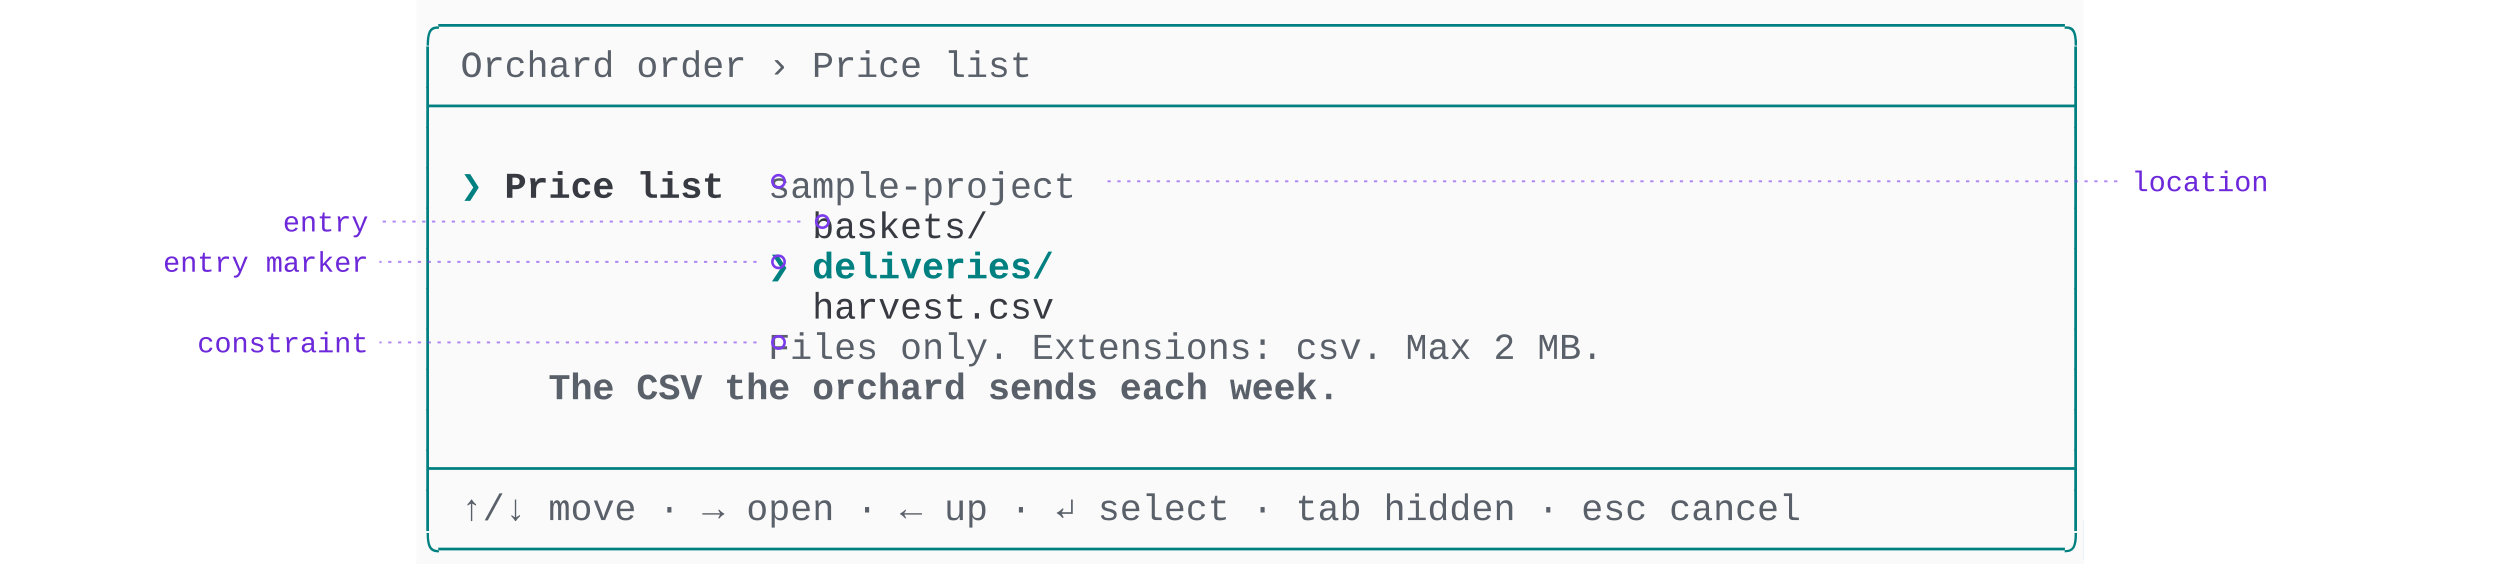
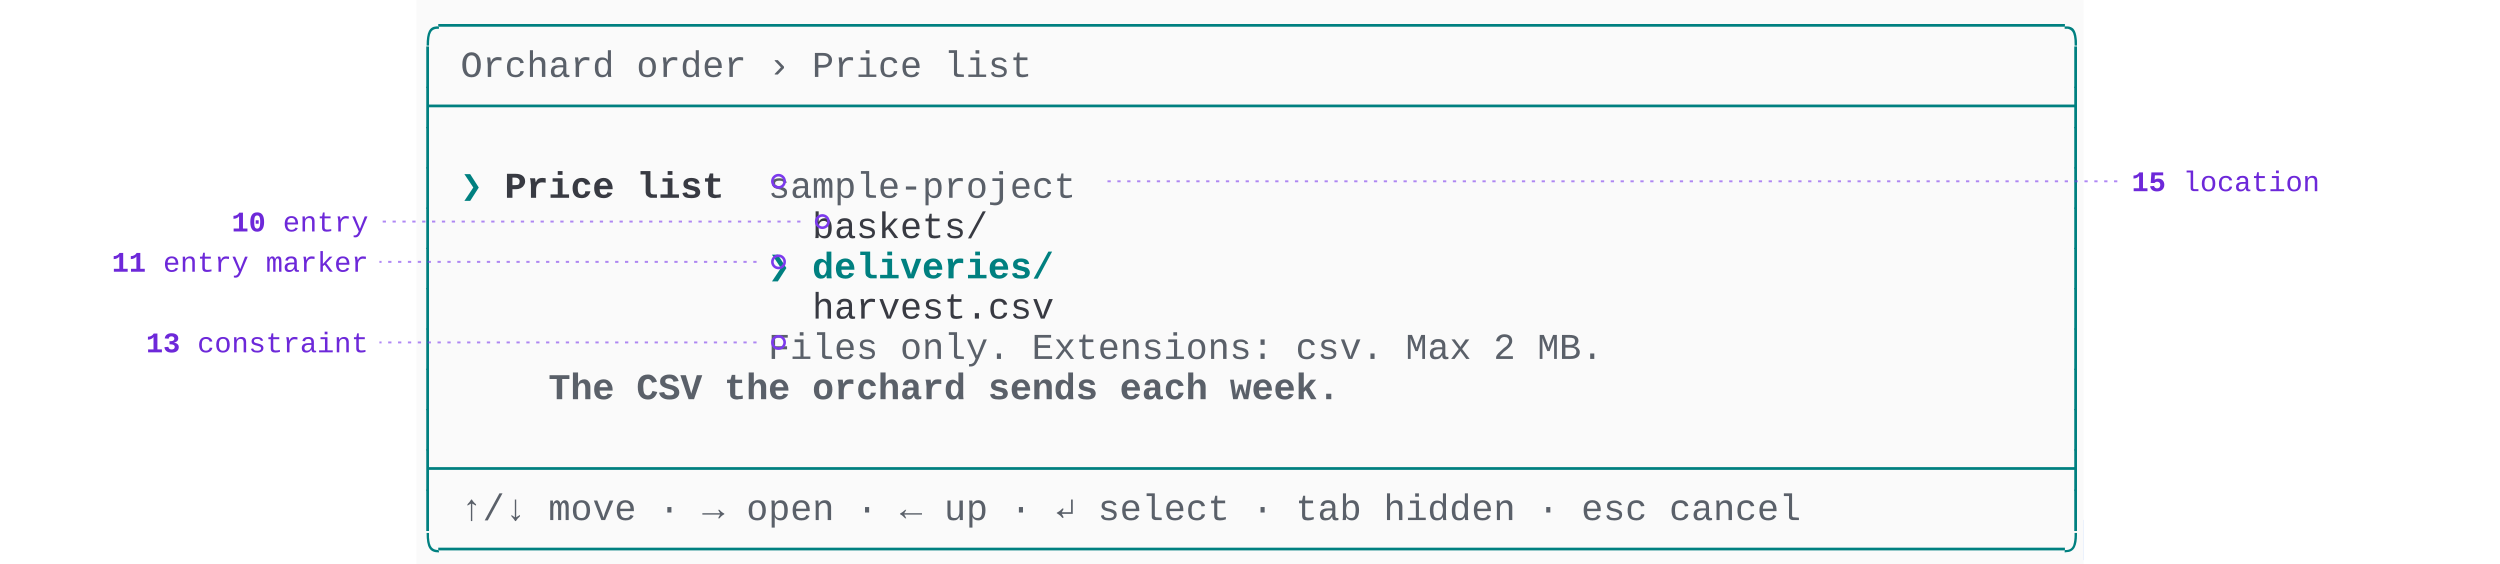
<svg xmlns="http://www.w3.org/2000/svg" xmlns:xlink="http://www.w3.org/1999/xlink" width="1140.00" height="257.18">
  <g transform="translate(190.00,0)">
    <svg width="760" height="257.18">
      <rect width="760" height="257.18" rx="0" ry="0" class="a" />
      <svg height="257.18" viewBox="0 0 76 25.718" width="760">
        <style>.a{fill:rgb(250,250,250)}.b{font-family:Consolas,"Courier New",Courier,"Liberation Mono",monospace}.c{fill:rgb(0,128,128);white-space:pre}.d{fill:transparent}.e{fill:rgb(82,139,255)}.f{fill:rgb(90,96,105);white-space:pre}.g{fill:rgb(0,128,128);font-weight:bold;white-space:pre}.h{fill:rgb(56,58,66);font-weight:bold;white-space:pre}.i{fill:rgb(56,58,66);white-space:pre}.j{fill:rgb(90,96,105);font-weight:bold;white-space:pre}</style>
        <g font-family="Consolas, &quot;Courier New&quot;, Courier, &quot;Liberation Mono&quot;, monospace" font-size="1.67" class="b">
          <defs>
            <symbol id="1">
              <text x="0" y="1.67" class="c" textLength="76.152" lengthAdjust="spacingAndGlyphs">├──────────────────────────────────────────────────────────────────────────┤</text>
            </symbol>
            <symbol id="2">
              <text x="0" y="1.67" class="c" textLength="1.002" lengthAdjust="spacingAndGlyphs">│</text>
              <text x="75.15" y="1.67" class="c" textLength="1.002" lengthAdjust="spacingAndGlyphs">│</text>
            </symbol>
            <symbol id="a">
              <rect height="14" width="76" x="0" y="0" class="d" />
            </symbol>
            <symbol id="b">
              <rect height="1.837" width="1.102" class="e" />
            </symbol>
          </defs>
          <rect height="25.718" width="76" class="a" />
          <svg x="0" y="0" width="76">
            <svg x="0">
              <use xlink:href="#a" />
              <use xlink:href="#b" x="75.996" y="23.706" />
              <text x="0" y="1.67" class="c" textLength="76.152" lengthAdjust="spacingAndGlyphs">╭──────────────────────────────────────────────────────────────────────────╮</text>
              <text x="0" y="3.507" class="c" textLength="1.002" lengthAdjust="spacingAndGlyphs">│</text>
              <text x="2.004" y="3.507" class="f" textLength="7.014" lengthAdjust="spacingAndGlyphs">Orchard</text>
              <text x="10.02" y="3.507" class="f" textLength="5.01" lengthAdjust="spacingAndGlyphs">order</text>
              <text x="16.032" y="3.507" class="f" textLength="1.002" lengthAdjust="spacingAndGlyphs">›</text>
              <text x="18.036" y="3.507" class="f" textLength="5.01" lengthAdjust="spacingAndGlyphs">Price</text>
              <text x="24.048" y="3.507" class="f" textLength="4.008" lengthAdjust="spacingAndGlyphs">list</text>
              <text x="75.15" y="3.507" class="c" textLength="1.002" lengthAdjust="spacingAndGlyphs">│</text>
              <use xlink:href="#1" y="3.674" />
              <use xlink:href="#2" y="5.511" />
              <text x="0" y="9.018" class="c" textLength="1.002" lengthAdjust="spacingAndGlyphs">│</text>
              <text x="2.004" y="9.018" class="g" textLength="1.002" lengthAdjust="spacingAndGlyphs">❯</text>
              <text x="4.008" y="9.018" class="h" textLength="5.01" lengthAdjust="spacingAndGlyphs">Price</text>
              <text x="10.02" y="9.018" class="h" textLength="4.008" lengthAdjust="spacingAndGlyphs">list</text>
              <text x="16.032" y="9.018" class="f" textLength="14.028" lengthAdjust="spacingAndGlyphs">sample-project</text>
              <text x="75.15" y="9.018" class="c" textLength="1.002" lengthAdjust="spacingAndGlyphs">│</text>
              <text x="0" y="10.855" class="c" textLength="1.002" lengthAdjust="spacingAndGlyphs">│</text>
              <text x="18.036" y="10.855" class="i" textLength="8.016" lengthAdjust="spacingAndGlyphs">baskets/</text>
              <text x="75.15" y="10.855" class="c" textLength="1.002" lengthAdjust="spacingAndGlyphs">│</text>
              <text x="0" y="12.692" class="c" textLength="1.002" lengthAdjust="spacingAndGlyphs">│</text>
              <text x="16.032" y="12.692" class="g" textLength="1.002" lengthAdjust="spacingAndGlyphs">❯</text>
              <text x="18.036" y="12.692" class="g" textLength="11.022" lengthAdjust="spacingAndGlyphs">deliveries/</text>
              <text x="75.15" y="12.692" class="c" textLength="1.002" lengthAdjust="spacingAndGlyphs">│</text>
              <text x="0" y="14.529" class="c" textLength="1.002" lengthAdjust="spacingAndGlyphs">│</text>
              <text x="18.036" y="14.529" class="i" textLength="11.022" lengthAdjust="spacingAndGlyphs">harvest.csv</text>
              <text x="75.15" y="14.529" class="c" textLength="1.002" lengthAdjust="spacingAndGlyphs">│</text>
              <text x="0" y="16.366" class="c" textLength="1.002" lengthAdjust="spacingAndGlyphs">│</text>
              <text x="16.032" y="16.366" class="f" textLength="5.01" lengthAdjust="spacingAndGlyphs">Files</text>
              <text x="22.044" y="16.366" class="f" textLength="5.01" lengthAdjust="spacingAndGlyphs">only.</text>
              <text x="28.056" y="16.366" class="f" textLength="11.022" lengthAdjust="spacingAndGlyphs">Extensions:</text>
              <text x="40.08" y="16.366" class="f" textLength="4.008" lengthAdjust="spacingAndGlyphs">csv.</text>
              <text x="45.09" y="16.366" class="f" textLength="3.006" lengthAdjust="spacingAndGlyphs">Max</text>
              <text x="49.098" y="16.366" class="f" textLength="1.002" lengthAdjust="spacingAndGlyphs">2</text>
              <text x="51.102" y="16.366" class="f" textLength="3.006" lengthAdjust="spacingAndGlyphs">MB.</text>
              <text x="75.15" y="16.366" class="c" textLength="1.002" lengthAdjust="spacingAndGlyphs">│</text>
              <text x="0" y="18.203" class="c" textLength="1.002" lengthAdjust="spacingAndGlyphs">│</text>
              <text x="6.012" y="18.203" class="j" textLength="3.006" lengthAdjust="spacingAndGlyphs">The</text>
              <text x="10.02" y="18.203" class="j" textLength="3.006" lengthAdjust="spacingAndGlyphs">CSV</text>
              <text x="14.028" y="18.203" class="j" textLength="3.006" lengthAdjust="spacingAndGlyphs">the</text>
              <text x="18.036" y="18.203" class="j" textLength="7.014" lengthAdjust="spacingAndGlyphs">orchard</text>
              <text x="26.052" y="18.203" class="j" textLength="5.01" lengthAdjust="spacingAndGlyphs">sends</text>
              <text x="32.064" y="18.203" class="j" textLength="4.008" lengthAdjust="spacingAndGlyphs">each</text>
              <text x="37.074" y="18.203" class="j" textLength="5.01" lengthAdjust="spacingAndGlyphs">week.</text>
              <text x="75.15" y="18.203" class="c" textLength="1.002" lengthAdjust="spacingAndGlyphs">│</text>
              <use xlink:href="#2" y="18.37" />
              <use xlink:href="#1" y="20.207" />
              <text x="0" y="23.714" class="c" textLength="1.002" lengthAdjust="spacingAndGlyphs">│</text>
              <text x="2.004" y="23.714" class="f" textLength="3.006" lengthAdjust="spacingAndGlyphs">↑/↓</text>
              <text x="6.012" y="23.714" class="f" textLength="4.008" lengthAdjust="spacingAndGlyphs">move</text>
              <text x="11.022" y="23.714" class="f" textLength="1.002" lengthAdjust="spacingAndGlyphs">·</text>
              <text x="13.026" y="23.714" class="f" textLength="1.002" lengthAdjust="spacingAndGlyphs">→</text>
              <text x="15.03" y="23.714" class="f" textLength="4.008" lengthAdjust="spacingAndGlyphs">open</text>
              <text x="20.04" y="23.714" class="f" textLength="1.002" lengthAdjust="spacingAndGlyphs">·</text>
              <text x="22.044" y="23.714" class="f" textLength="1.002" lengthAdjust="spacingAndGlyphs">←</text>
              <text x="24.048" y="23.714" class="f" textLength="2.004" lengthAdjust="spacingAndGlyphs">up</text>
              <text x="27.054" y="23.714" class="f" textLength="1.002" lengthAdjust="spacingAndGlyphs">·</text>
              <text x="29.058" y="23.714" class="f" textLength="1.002" lengthAdjust="spacingAndGlyphs">↵</text>
              <text x="31.062" y="23.714" class="f" textLength="6.012" lengthAdjust="spacingAndGlyphs">select</text>
              <text x="38.076" y="23.714" class="f" textLength="1.002" lengthAdjust="spacingAndGlyphs">·</text>
              <text x="40.08" y="23.714" class="f" textLength="3.006" lengthAdjust="spacingAndGlyphs">tab</text>
              <text x="44.088" y="23.714" class="f" textLength="6.012" lengthAdjust="spacingAndGlyphs">hidden</text>
              <text x="51.102" y="23.714" class="f" textLength="1.002" lengthAdjust="spacingAndGlyphs">·</text>
              <text x="53.106" y="23.714" class="f" textLength="3.006" lengthAdjust="spacingAndGlyphs">esc</text>
              <text x="57.114" y="23.714" class="f" textLength="6.012" lengthAdjust="spacingAndGlyphs">cancel</text>
              <text x="75.15" y="23.714" class="c" textLength="1.002" lengthAdjust="spacingAndGlyphs">│</text>
              <text x="0" y="25.551" class="c" textLength="76.152" lengthAdjust="spacingAndGlyphs">╰──────────────────────────────────────────────────────────────────────────╯</text>
            </svg>
          </svg>
        </g>
      </svg>
    </svg>
  </g>
  <g>
    <circle cx="355.00" cy="82.67" r="2.8" fill="none" stroke="rgb(124,58,237)" stroke-width="1.2" />
    <path d="M 505.00 82.67 L 958.00 82.67 L 967.00 82.67" fill="none" stroke="rgb(124,58,237)" stroke-width="0.9" stroke-linejoin="round" stroke-opacity="0.6" stroke-dasharray="1.5 3" />
-     <text x="972.00" y="87.17" text-anchor="start" fill="rgb(109,40,217)" font-family="Consolas, &quot;Courier New&quot;, Courier, monospace" font-size="13">location</text>
+     <text x="972.00" y="87.17" text-anchor="start" fill="rgb(109,40,217)" font-family="Consolas, &quot;Courier New&quot;, Courier, monospace" font-size="13">
+       <tspan font-weight="bold">15</tspan> location</text>
    <circle cx="375.00" cy="101.04" r="2.8" fill="none" stroke="rgb(124,58,237)" stroke-width="1.2" />
    <path d="M 365.00 101.04 L 182.00 101.04 L 173.00 101.04" fill="none" stroke="rgb(124,58,237)" stroke-width="0.9" stroke-linejoin="round" stroke-opacity="0.6" stroke-dasharray="1.5 3" />
-     <text x="168.00" y="105.54" text-anchor="end" fill="rgb(109,40,217)" font-family="Consolas, &quot;Courier New&quot;, Courier, monospace" font-size="13">entry</text>
+     <text x="168.00" y="105.54" text-anchor="end" fill="rgb(109,40,217)" font-family="Consolas, &quot;Courier New&quot;, Courier, monospace" font-size="13">
+       <tspan font-weight="bold">10</tspan> entry</text>
    <circle cx="355.00" cy="119.41" r="2.8" fill="none" stroke="rgb(124,58,237)" stroke-width="1.2" />
    <path d="M 345.00 119.41 L 182.00 119.41 L 173.00 119.41" fill="none" stroke="rgb(124,58,237)" stroke-width="0.9" stroke-linejoin="round" stroke-opacity="0.6" stroke-dasharray="1.5 3" />
-     <text x="168.00" y="123.91" text-anchor="end" fill="rgb(109,40,217)" font-family="Consolas, &quot;Courier New&quot;, Courier, monospace" font-size="13">entry marker</text>
+     <text x="168.00" y="123.91" text-anchor="end" fill="rgb(109,40,217)" font-family="Consolas, &quot;Courier New&quot;, Courier, monospace" font-size="13">
+       <tspan font-weight="bold">11</tspan> entry marker</text>
    <circle cx="355.00" cy="156.15" r="2.8" fill="none" stroke="rgb(124,58,237)" stroke-width="1.2" />
    <path d="M 345.00 156.15 L 182.00 156.15 L 173.00 156.15" fill="none" stroke="rgb(124,58,237)" stroke-width="0.9" stroke-linejoin="round" stroke-opacity="0.6" stroke-dasharray="1.5 3" />
-     <text x="168.00" y="160.65" text-anchor="end" fill="rgb(109,40,217)" font-family="Consolas, &quot;Courier New&quot;, Courier, monospace" font-size="13">constraint</text>
+     <text x="168.00" y="160.65" text-anchor="end" fill="rgb(109,40,217)" font-family="Consolas, &quot;Courier New&quot;, Courier, monospace" font-size="13">
+       <tspan font-weight="bold">13</tspan> constraint</text>
  </g>
</svg>
